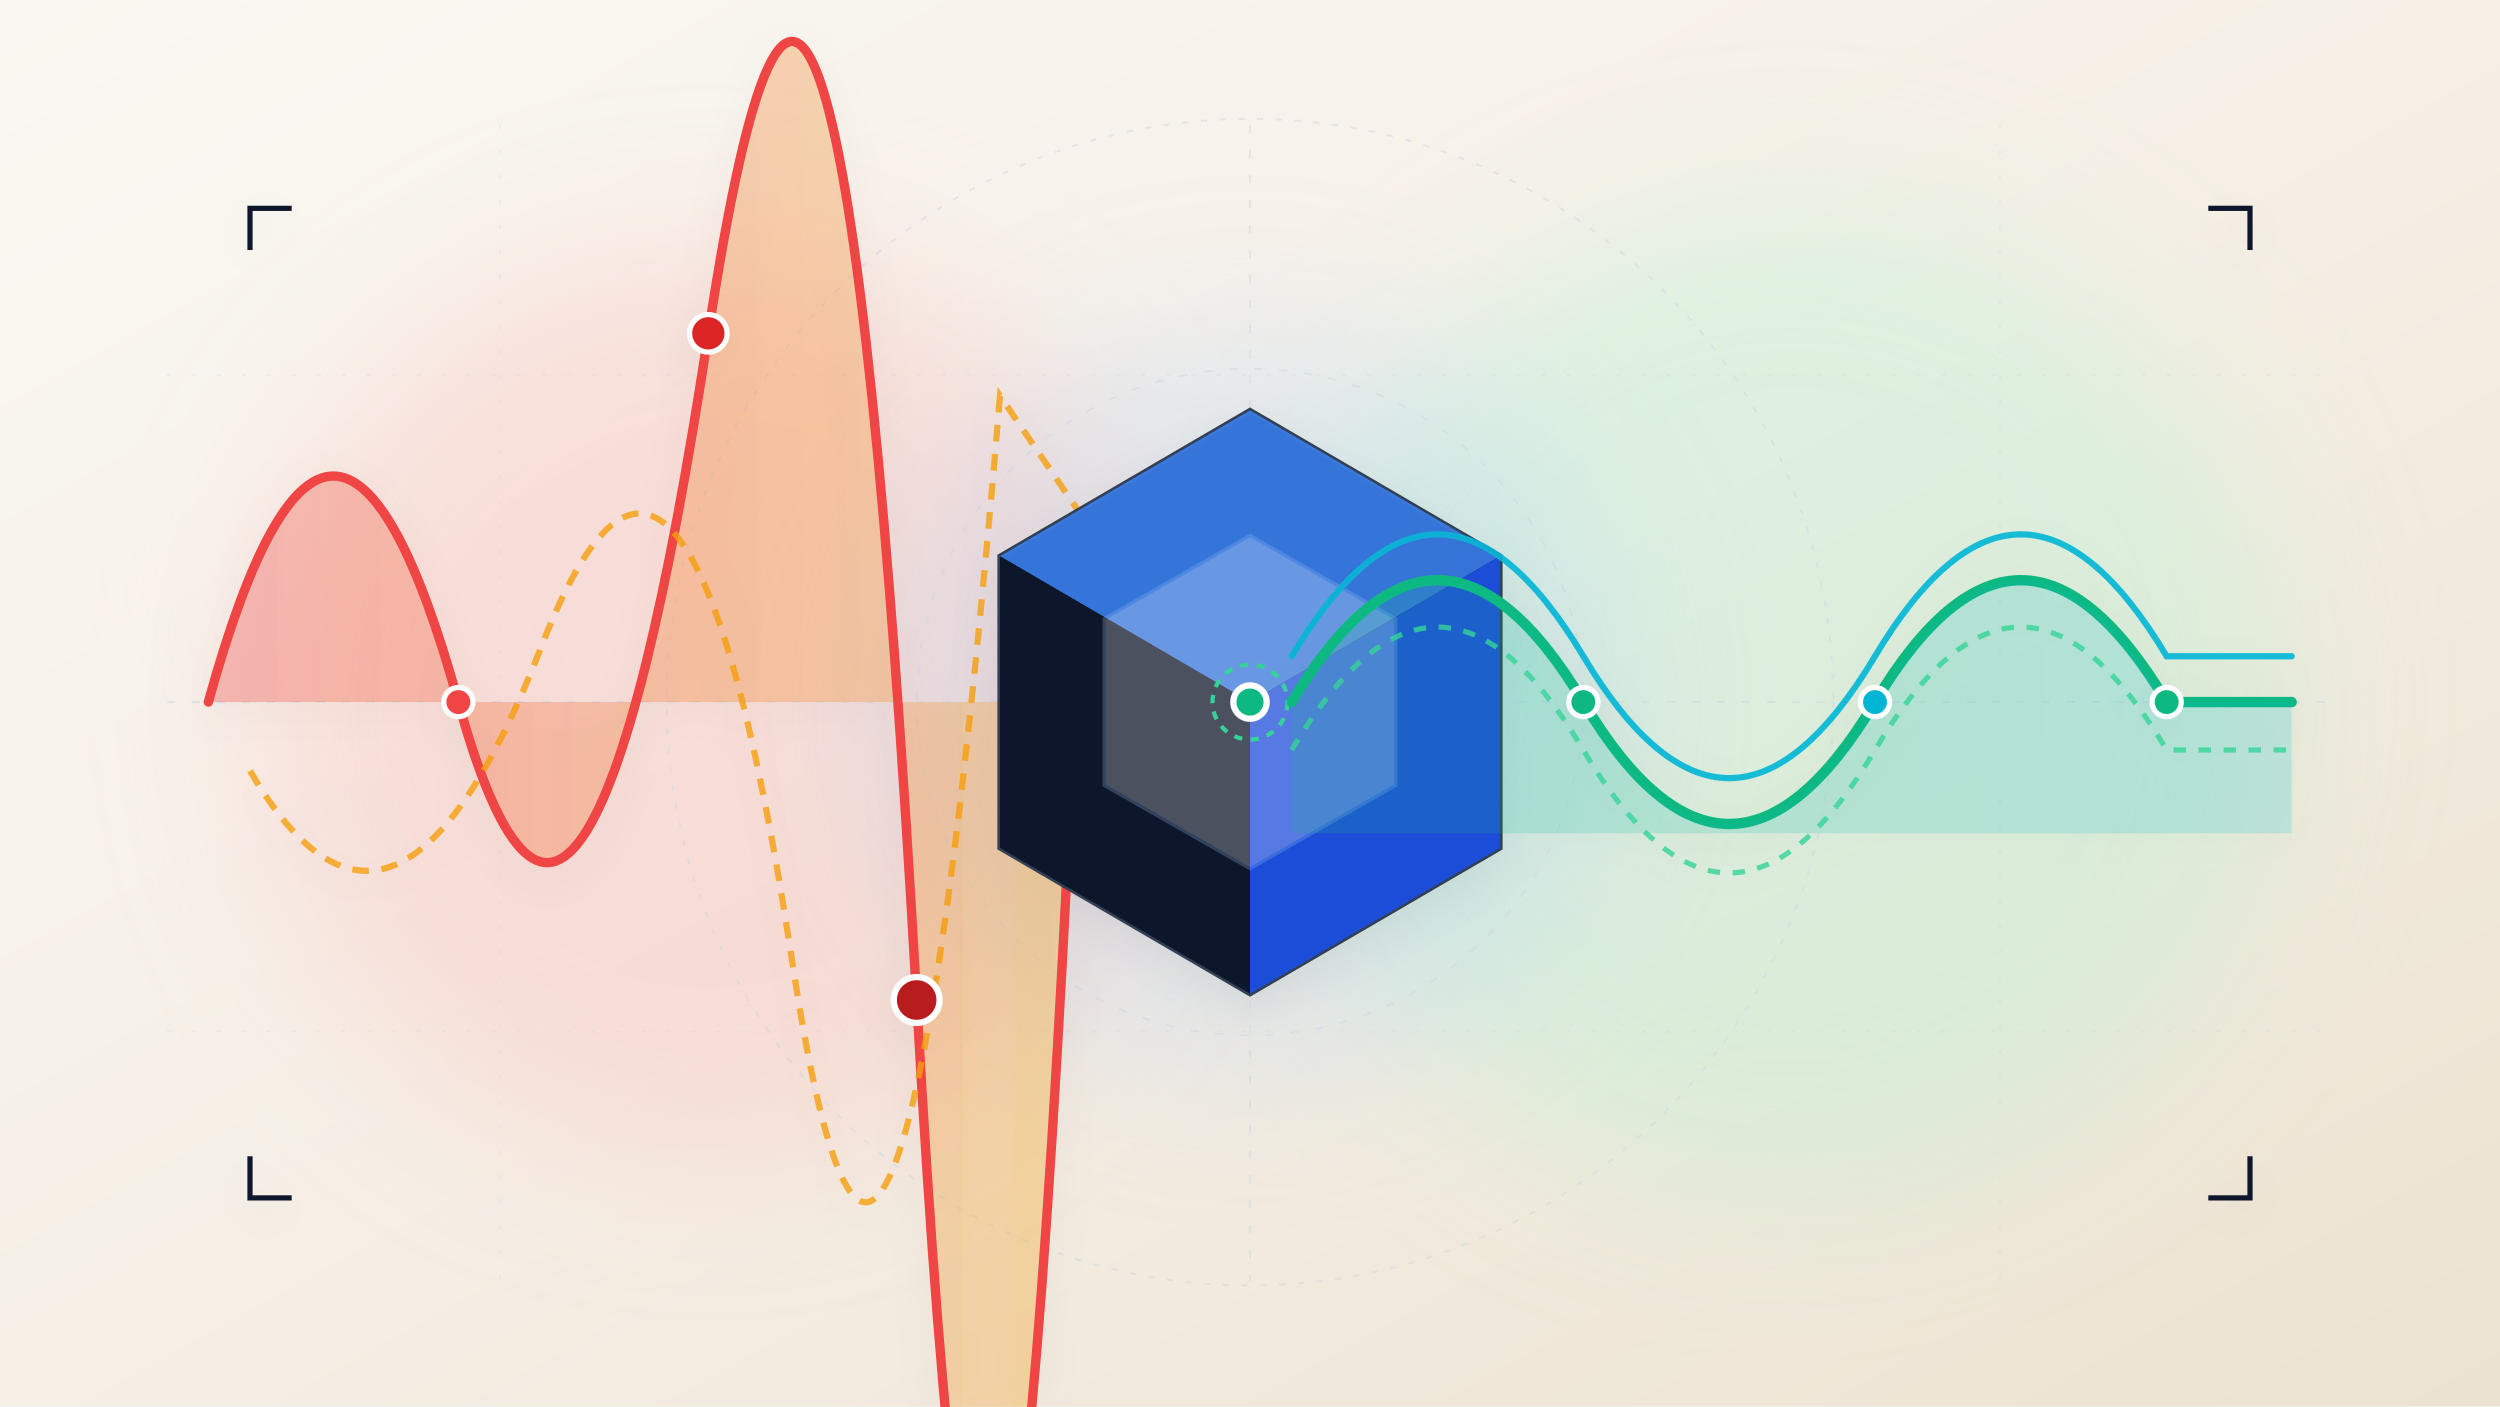
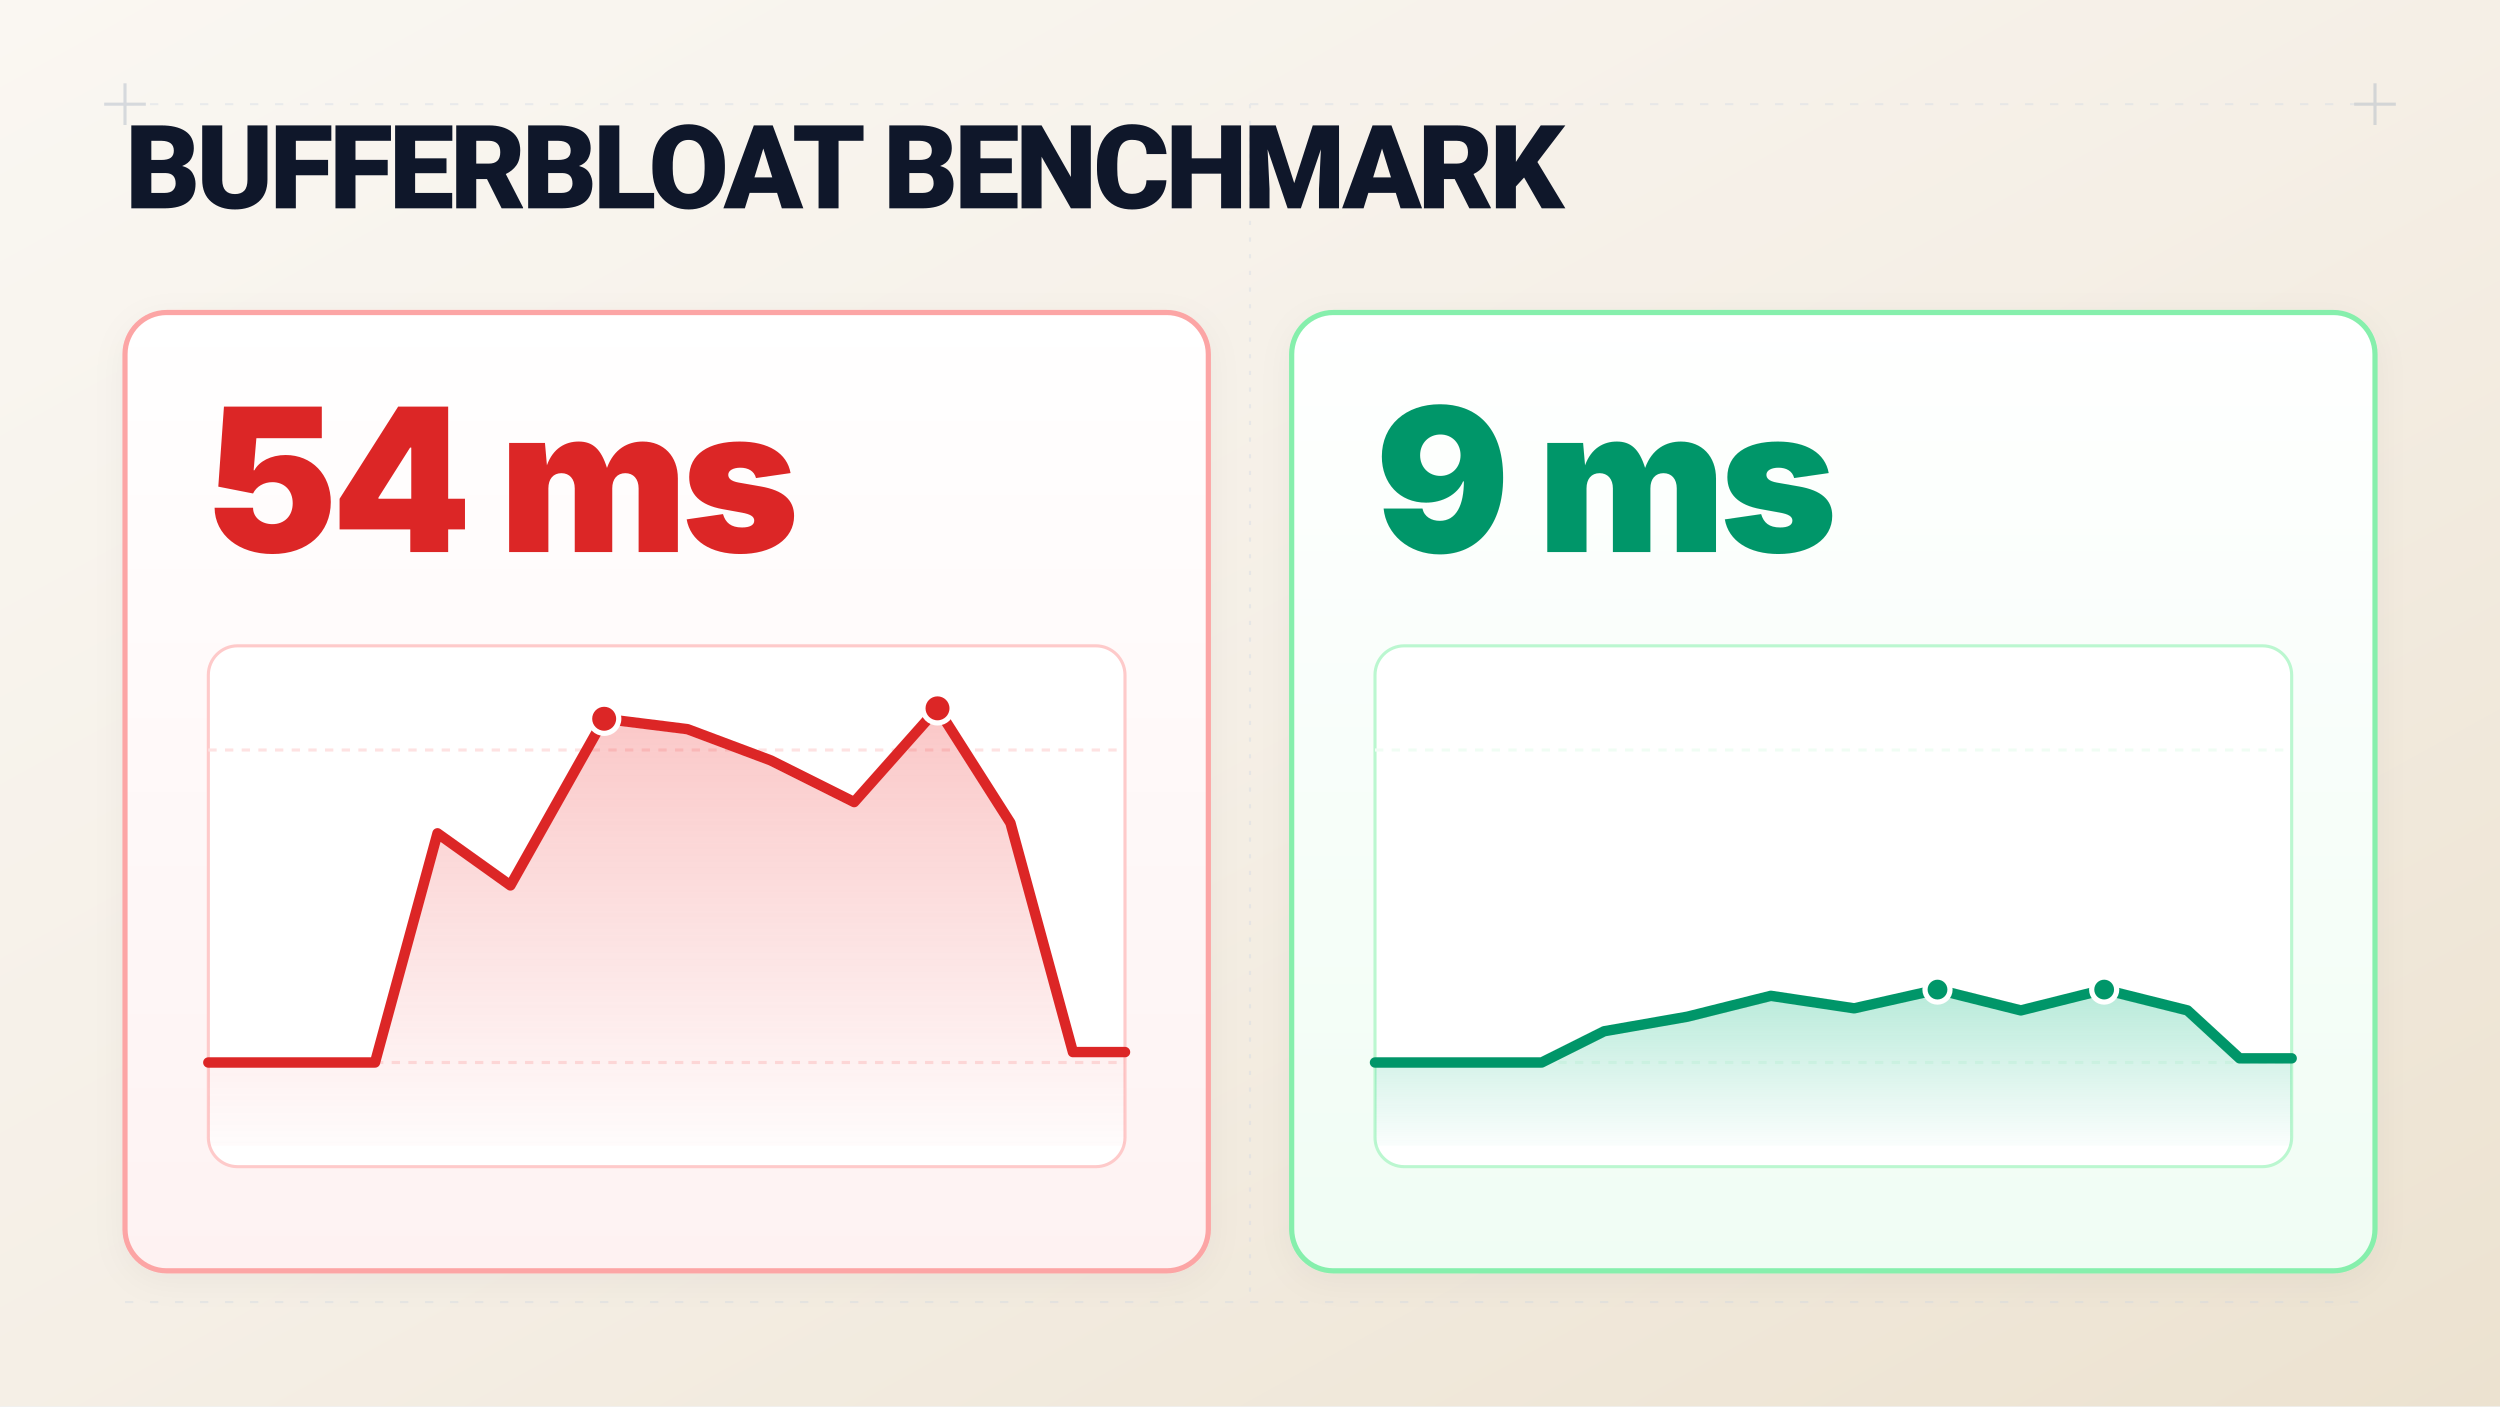
<svg xmlns="http://www.w3.org/2000/svg" viewBox="0 0 1200 675" width="1200" height="675">
  <defs>
-     <linearGradient id="bgGradSqm" x1="0%" y1="0%" x2="100%" y2="100%">
+     <linearGradient id="bgGrad" x1="0%" y1="0%" x2="100%" y2="100%">
      <stop offset="0%" stop-color="#FAF7F2" />
      <stop offset="50%" stop-color="#F5EFE6" />
      <stop offset="100%" stop-color="#ECE2D0" />
    </linearGradient>
-     <linearGradient id="turbulentGrad" x1="0%" y1="0%" x2="100%" y2="0%">
-       <stop offset="0%" stop-color="#EF4444" stop-opacity="0.9" />
-       <stop offset="100%" stop-color="#F59E0B" stop-opacity="0.8" />
+     <linearGradient id="cardRedGrad" x1="0%" y1="0%" x2="0%" y2="100%">
+       <stop offset="0%" stop-color="#FFFFFF" />
+       <stop offset="100%" stop-color="#FEF2F2" />
    </linearGradient>
-     <linearGradient id="harmonicGrad" x1="0%" y1="0%" x2="100%" y2="0%">
-       <stop offset="0%" stop-color="#10B981" stop-opacity="0.9" />
-       <stop offset="100%" stop-color="#06B6D4" stop-opacity="0.9" />
+     <linearGradient id="cardGreenGrad" x1="0%" y1="0%" x2="0%" y2="100%">
+       <stop offset="0%" stop-color="#FFFFFF" />
+       <stop offset="100%" stop-color="#F0FDF4" />
    </linearGradient>
-     <linearGradient id="filterPrismGrad" x1="0%" y1="0%" x2="100%" y2="100%">
-       <stop offset="0%" stop-color="#1E293B" />
-       <stop offset="100%" stop-color="#0F172A" />
+     <linearGradient id="redAreaGrad" x1="0%" y1="0%" x2="0%" y2="100%">
+       <stop offset="0%" stop-color="#EF4444" stop-opacity="0.3" />
+       <stop offset="100%" stop-color="#EF4444" stop-opacity="0.02" />
    </linearGradient>
-     <filter id="sqmShadow" x="-20%" y="-20%" width="150%" height="150%">
-       <feDropShadow dx="0" dy="20" stdDeviation="28" flood-color="#0f172a" flood-opacity="0.1" />
-       <feDropShadow dx="0" dy="6" stdDeviation="10" flood-color="#0f172a" flood-opacity="0.06" />
-     </filter>
-     <filter id="softGlowSqm" x="-30%" y="-30%" width="160%" height="160%">
-       <feGaussianBlur stdDeviation="36" result="blur" />
+     <linearGradient id="greenAreaGrad" x1="0%" y1="0%" x2="0%" y2="100%">
+       <stop offset="0%" stop-color="#10B981" stop-opacity="0.3" />
+       <stop offset="100%" stop-color="#10B981" stop-opacity="0.02" />
+     </linearGradient>
+     <filter id="panelShadow" x="-20%" y="-20%" width="140%" height="140%">
+       <feDropShadow dx="0" dy="16" stdDeviation="24" flood-color="#0F172A" flood-opacity="0.08" />
+       <feDropShadow dx="0" dy="4" stdDeviation="8" flood-color="#0F172A" flood-opacity="0.04" />
    </filter>
  </defs>
-   <rect width="1200" height="675" fill="url(#bgGradSqm)" />
-   <circle cx="340" cy="337" r="220" fill="#FCA5A5" opacity="0.25" filter="url(#softGlowSqm)" />
-   <circle cx="860" cy="337" r="240" fill="#A7F3D0" opacity="0.3" filter="url(#softGlowSqm)" />
-   <circle cx="600" cy="337" r="180" fill="#93C5FD" opacity="0.2" filter="url(#softGlowSqm)" />
-   <g opacity="0.45" stroke="#CBD5E1" stroke-width="1">
-     <line x1="80" y1="337" x2="1120" y2="337" stroke-dasharray="4,8" />
-     <line x1="600" y1="60" x2="600" y2="615" stroke-dasharray="4,8" />
-     <circle cx="600" cy="337" r="280" fill="none" stroke-dasharray="3,6" />
-     <circle cx="600" cy="337" r="160" fill="none" stroke-dasharray="4,8" />
-     <line x1="80" y1="180" x2="1120" y2="180" stroke-dasharray="2,10" opacity="0.6" />
-     <line x1="80" y1="495" x2="1120" y2="495" stroke-dasharray="2,10" opacity="0.6" />
-     <line x1="240" y1="60" x2="240" y2="615" stroke-dasharray="2,10" opacity="0.5" />
-     <line x1="960" y1="60" x2="960" y2="615" stroke-dasharray="2,10" opacity="0.5" />
+   <rect width="1200" height="675" fill="url(#bgGrad)" />
+   <g opacity="0.35" stroke="#CBD5E1" stroke-width="1">
+     <line x1="60" y1="50" x2="1140" y2="50" stroke-dasharray="4,8" />
+     <line x1="60" y1="625" x2="1140" y2="625" stroke-dasharray="4,8" />
+     <line x1="600" y1="50" x2="600" y2="625" stroke-dasharray="2,6" />
+     <path d="M 50 50 L 70 50 M 60 40 L 60 60" stroke="#94A3B8" stroke-width="1.5" />
+     <path d="M 1130 50 L 1150 50 M 1140 40 L 1140 60" stroke="#94A3B8" stroke-width="1.5" />
  </g>
-   <g filter="url(#sqmShadow)">
-     <path d="M 100 337 Q 160 120 220 337 T 340 160 T 440 480 T 520 250 L 520 337 Z" fill="url(#turbulentGrad)" opacity="0.35" />
-     <path d="M 100 337 Q 160 120 220 337 T 340 160 T 440 480 T 520 250 L 580 337" fill="none" stroke="#EF4444" stroke-width="4.5" stroke-linecap="round" />
-     <path d="M 120 370 Q 190 490 260 310 T 380 460 T 480 190 L 580 337" fill="none" stroke="#F59E0B" stroke-width="3" stroke-dasharray="8,6" opacity="0.8" />
-     <circle cx="220" cy="337" r="7" fill="#EF4444" stroke="#FFFFFF" stroke-width="2.5" />
-     <circle cx="340" cy="160" r="9" fill="#DC2626" stroke="#FFFFFF" stroke-width="2.5" />
-     <circle cx="440" cy="480" r="11" fill="#B91c1c" stroke="#FFFFFF" stroke-width="3" />
-     <g transform="translate(600, 337)">
-       <polygon points="0,-140 120,-70 120,70 0,140 -120,70 -120,-70" fill="url(#filterPrismGrad)" stroke="#334155" stroke-width="2.5" />
-       <polygon points="0,-140 120,-70 0,0 -120,-70" fill="#3B82F6" opacity="0.85" />
-       <polygon points="-120,-70 0,0 0,140 -120,70" fill="#0F172A" />
-       <polygon points="0,0 120,-70 120,70 0,140" fill="#1D4ED8" />
-       <polygon points="0,-80 70,-40 70,40 0,80 -70,40 -70,-40" fill="#FFFFFF" opacity="0.25" stroke="#93C5FD" stroke-width="1.5" />
-       <circle cx="0" cy="0" r="8" fill="#10B981" stroke="#FFFFFF" stroke-width="3" />
-       <circle cx="0" cy="0" r="18" fill="none" stroke="#34D399" stroke-width="2" stroke-dasharray="4,4" />
+   <g transform="translate(60, 100)">
+     <text x="0" y="0" font-family="system-ui, -apple-system, BlinkMacSystemFont, 'Segoe UI', Roboto, sans-serif" font-size="56" font-weight="900" fill="#0F172A" letter-spacing="-2">
+       BUFFERBLOAT BENCHMARK
+     </text>
+   </g>
+   <g transform="translate(60, 150)" filter="url(#panelShadow)">
+     <rect width="520" height="460" rx="20" fill="url(#cardRedGrad)" stroke="#FCA5A5" stroke-width="2.5" />
+     <text x="40" y="115" font-family="system-ui, -apple-system, sans-serif" font-size="96" font-weight="900" fill="#DC2626" letter-spacing="-3">
+       54 ms
+     </text>
+     <g transform="translate(40, 160)">
+       <rect width="440" height="250" rx="14" fill="#FFFFFF" stroke="#FECACA" stroke-width="1.5" />
+       <line x1="0" y1="200" x2="440" y2="200" stroke="#FEE2E2" stroke-width="1.5" stroke-dasharray="4,4" />
+       <line x1="0" y1="50" x2="440" y2="50" stroke="#FEE2E2" stroke-width="1.5" stroke-dasharray="4,4" />
+       <path d="M 0 200                 L 80 200                 L 110 90                 L 145 115                 L 190 35                 L 230 40                 L 270 55                 L 310 75                 L 350 30                 L 385 85                 L 415 195                 L 440 195                 L 440 240                 L 0 240 Z" fill="url(#redAreaGrad)" />
+       <path d="M 0 200                 L 80 200                 L 110 90                 L 145 115                 L 190 35                 L 230 40                 L 270 55                 L 310 75                 L 350 30                 L 385 85                 L 415 195                 L 440 195" fill="none" stroke="#DC2626" stroke-width="5" stroke-linecap="round" stroke-linejoin="round" />
+       <circle cx="190" cy="35" r="7" fill="#DC2626" stroke="#FFFFFF" stroke-width="2.5" />
+       <circle cx="350" cy="30" r="7" fill="#DC2626" stroke="#FFFFFF" stroke-width="2.5" />
    </g>
-     <path d="M 620 337 Q 690 220 760 337 T 900 337 T 1040 337 L 1100 337" fill="none" stroke="#10B981" stroke-width="5" stroke-linecap="round" />
-     <path d="M 620 337 Q 690 220 760 337 T 900 337 T 1040 337 L 1100 337 L 1100 400 L 620 400 Z" fill="url(#harmonicGrad)" opacity="0.2" />
-     <path d="M 620 315 Q 690 198 760 315 T 900 315 T 1040 315 L 1100 315" fill="none" stroke="#06B6D4" stroke-width="3" stroke-linecap="round" opacity="0.9" />
-     <path d="M 620 360 Q 690 242 760 360 T 900 360 T 1040 360 L 1100 360" fill="none" stroke="#34D399" stroke-width="2.5" stroke-dasharray="6,6" opacity="0.8" />
-     <circle cx="760" cy="337" r="7" fill="#10B981" stroke="#FFFFFF" stroke-width="2.5" />
-     <circle cx="900" cy="337" r="7" fill="#06B6D4" stroke="#FFFFFF" stroke-width="2.5" />
-     <circle cx="1040" cy="337" r="7" fill="#10B981" stroke="#FFFFFF" stroke-width="2.5" />
-     <g stroke="#0F172A" stroke-width="2.5" fill="none">
-       <path d="M 140 100 L 120 100 L 120 120" />
-       <path d="M 1060 100 L 1080 100 L 1080 120" />
-       <path d="M 140 575 L 120 575 L 120 555" />
-       <path d="M 1060 575 L 1080 575 L 1080 555" />
+   </g>
+   <g transform="translate(620, 150)" filter="url(#panelShadow)">
+     <rect width="520" height="460" rx="20" fill="url(#cardGreenGrad)" stroke="#86EFAC" stroke-width="2.5" />
+     <text x="40" y="115" font-family="system-ui, -apple-system, sans-serif" font-size="96" font-weight="900" fill="#059669" letter-spacing="-3">
+       9 ms
+     </text>
+     <g transform="translate(40, 160)">
+       <rect width="440" height="250" rx="14" fill="#FFFFFF" stroke="#BBF7D0" stroke-width="1.5" />
+       <line x1="0" y1="200" x2="440" y2="200" stroke="#F0FDF4" stroke-width="1.5" stroke-dasharray="4,4" />
+       <line x1="0" y1="50" x2="440" y2="50" stroke="#F0FDF4" stroke-width="1.5" stroke-dasharray="4,4" />
+       <path d="M 0 200                 L 80 200                 L 110 185                 L 150 178                 L 190 168                 L 230 174                 L 270 165                 L 310 175                 L 350 165                 L 390 175                 L 415 198                 L 440 198                 L 440 240                 L 0 240 Z" fill="url(#greenAreaGrad)" />
+       <path d="M 0 200                 L 80 200                 L 110 185                 L 150 178                 L 190 168                 L 230 174                 L 270 165                 L 310 175                 L 350 165                 L 390 175                 L 415 198                 L 440 198" fill="none" stroke="#059669" stroke-width="5" stroke-linecap="round" stroke-linejoin="round" />
+       <circle cx="270" cy="165" r="6" fill="#059669" stroke="#FFFFFF" stroke-width="2.5" />
+       <circle cx="350" cy="165" r="6" fill="#059669" stroke="#FFFFFF" stroke-width="2.5" />
    </g>
  </g>
</svg>
